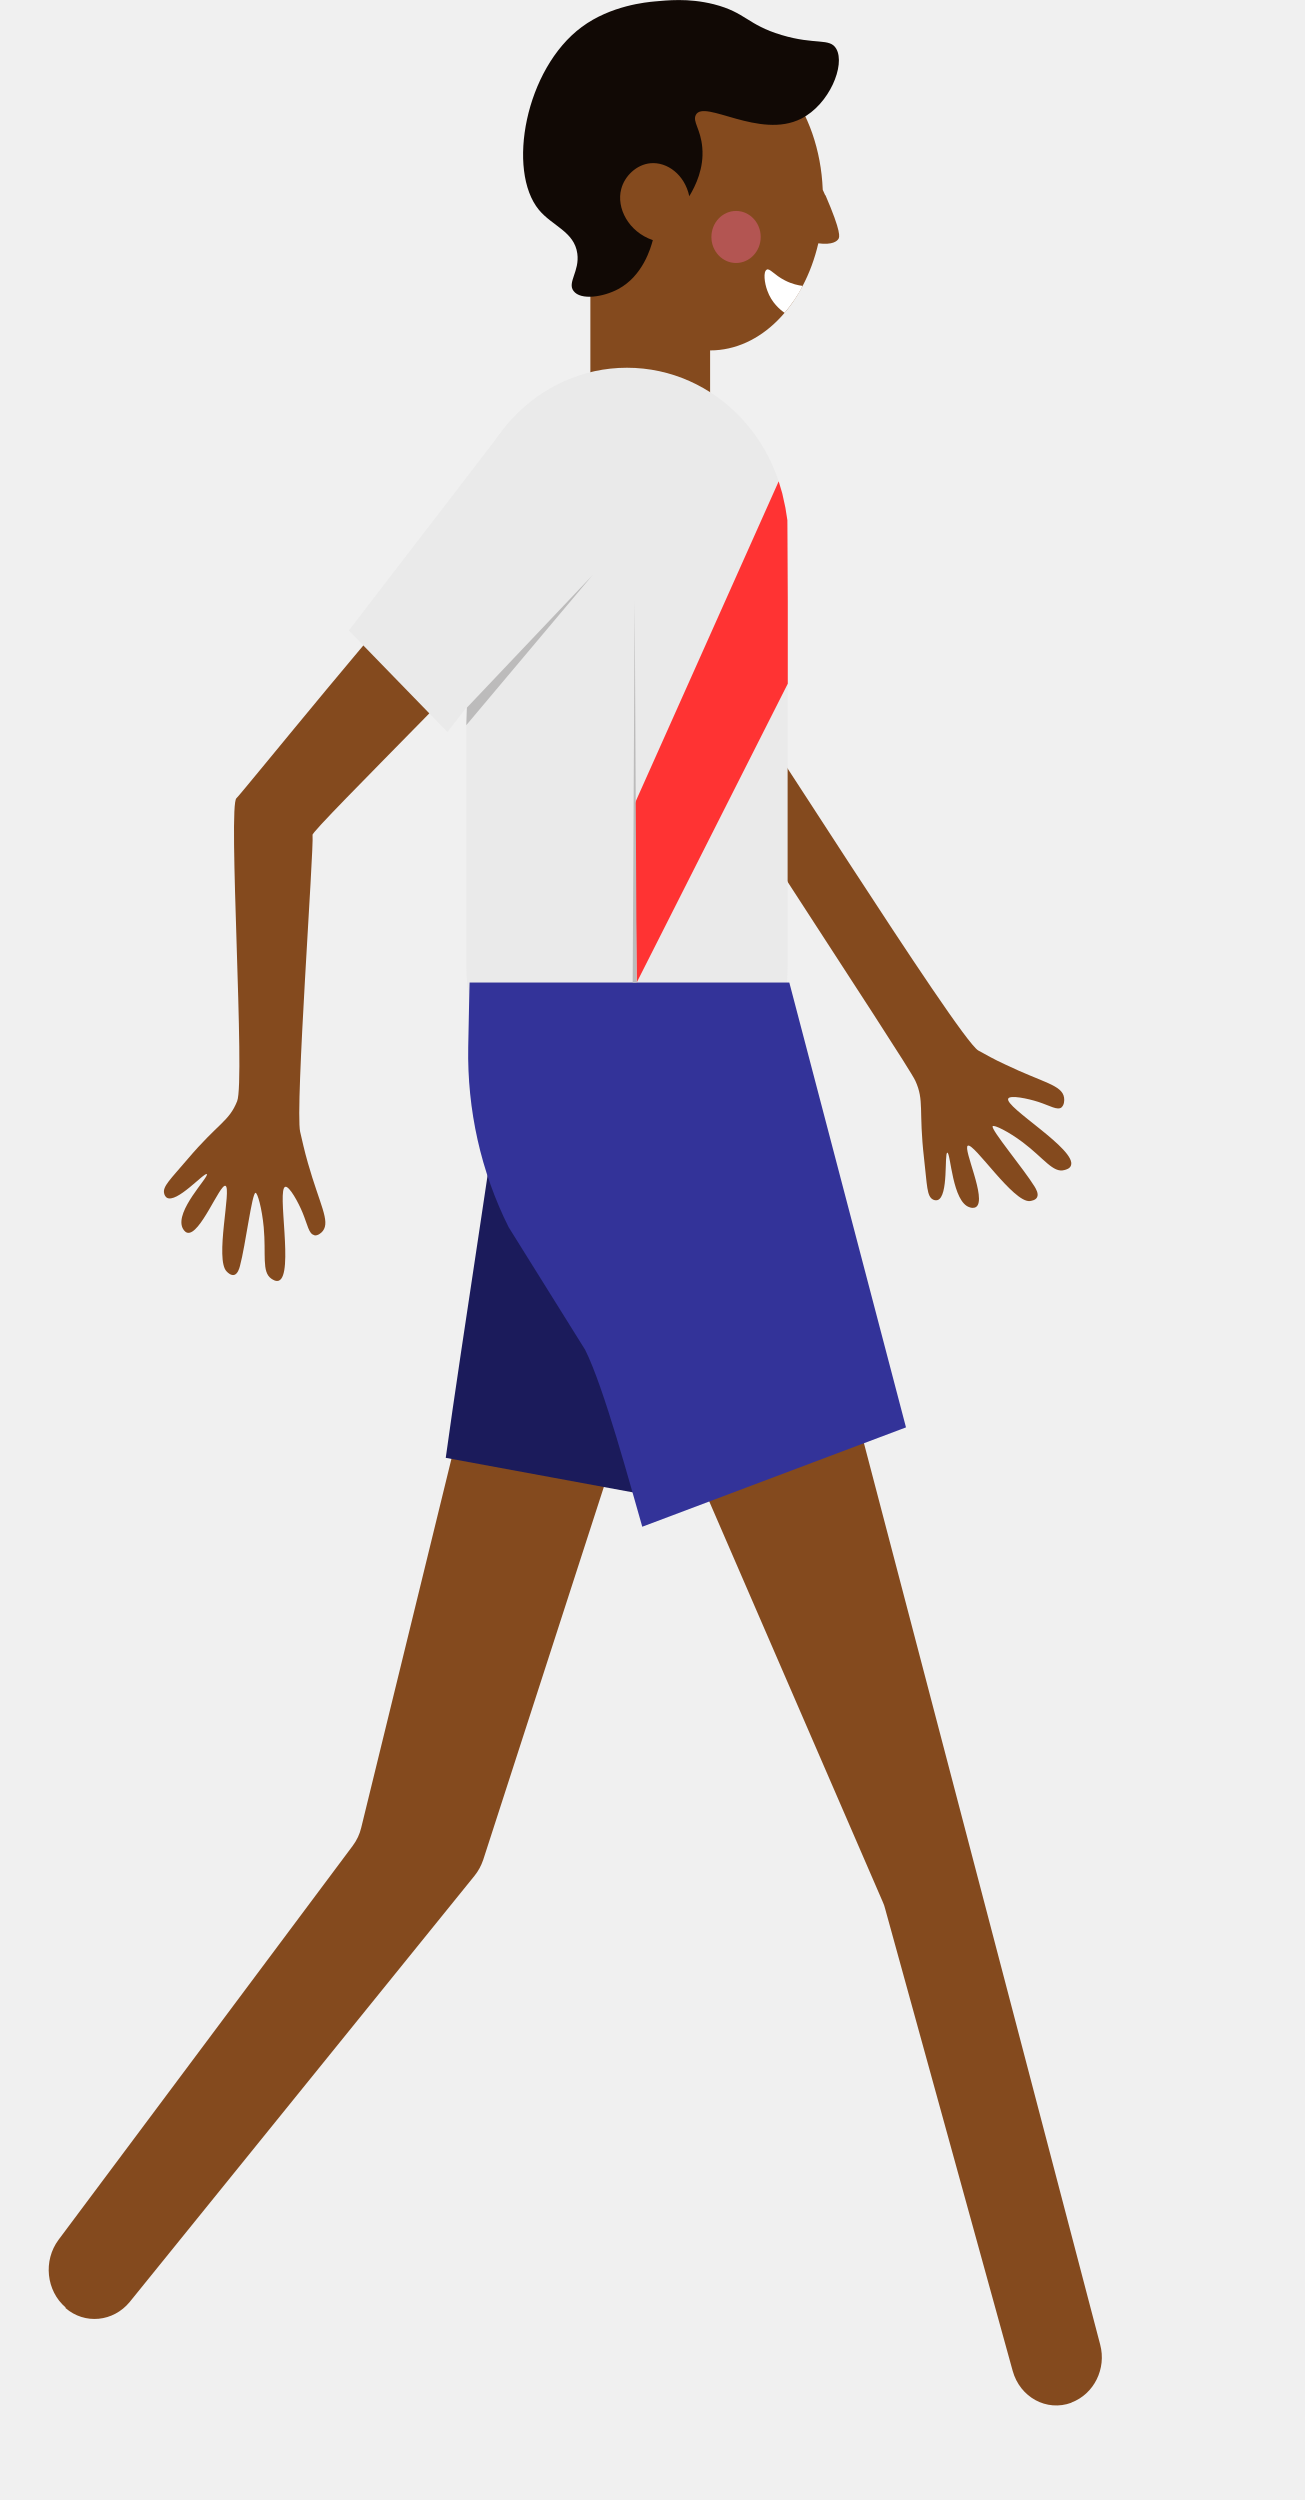
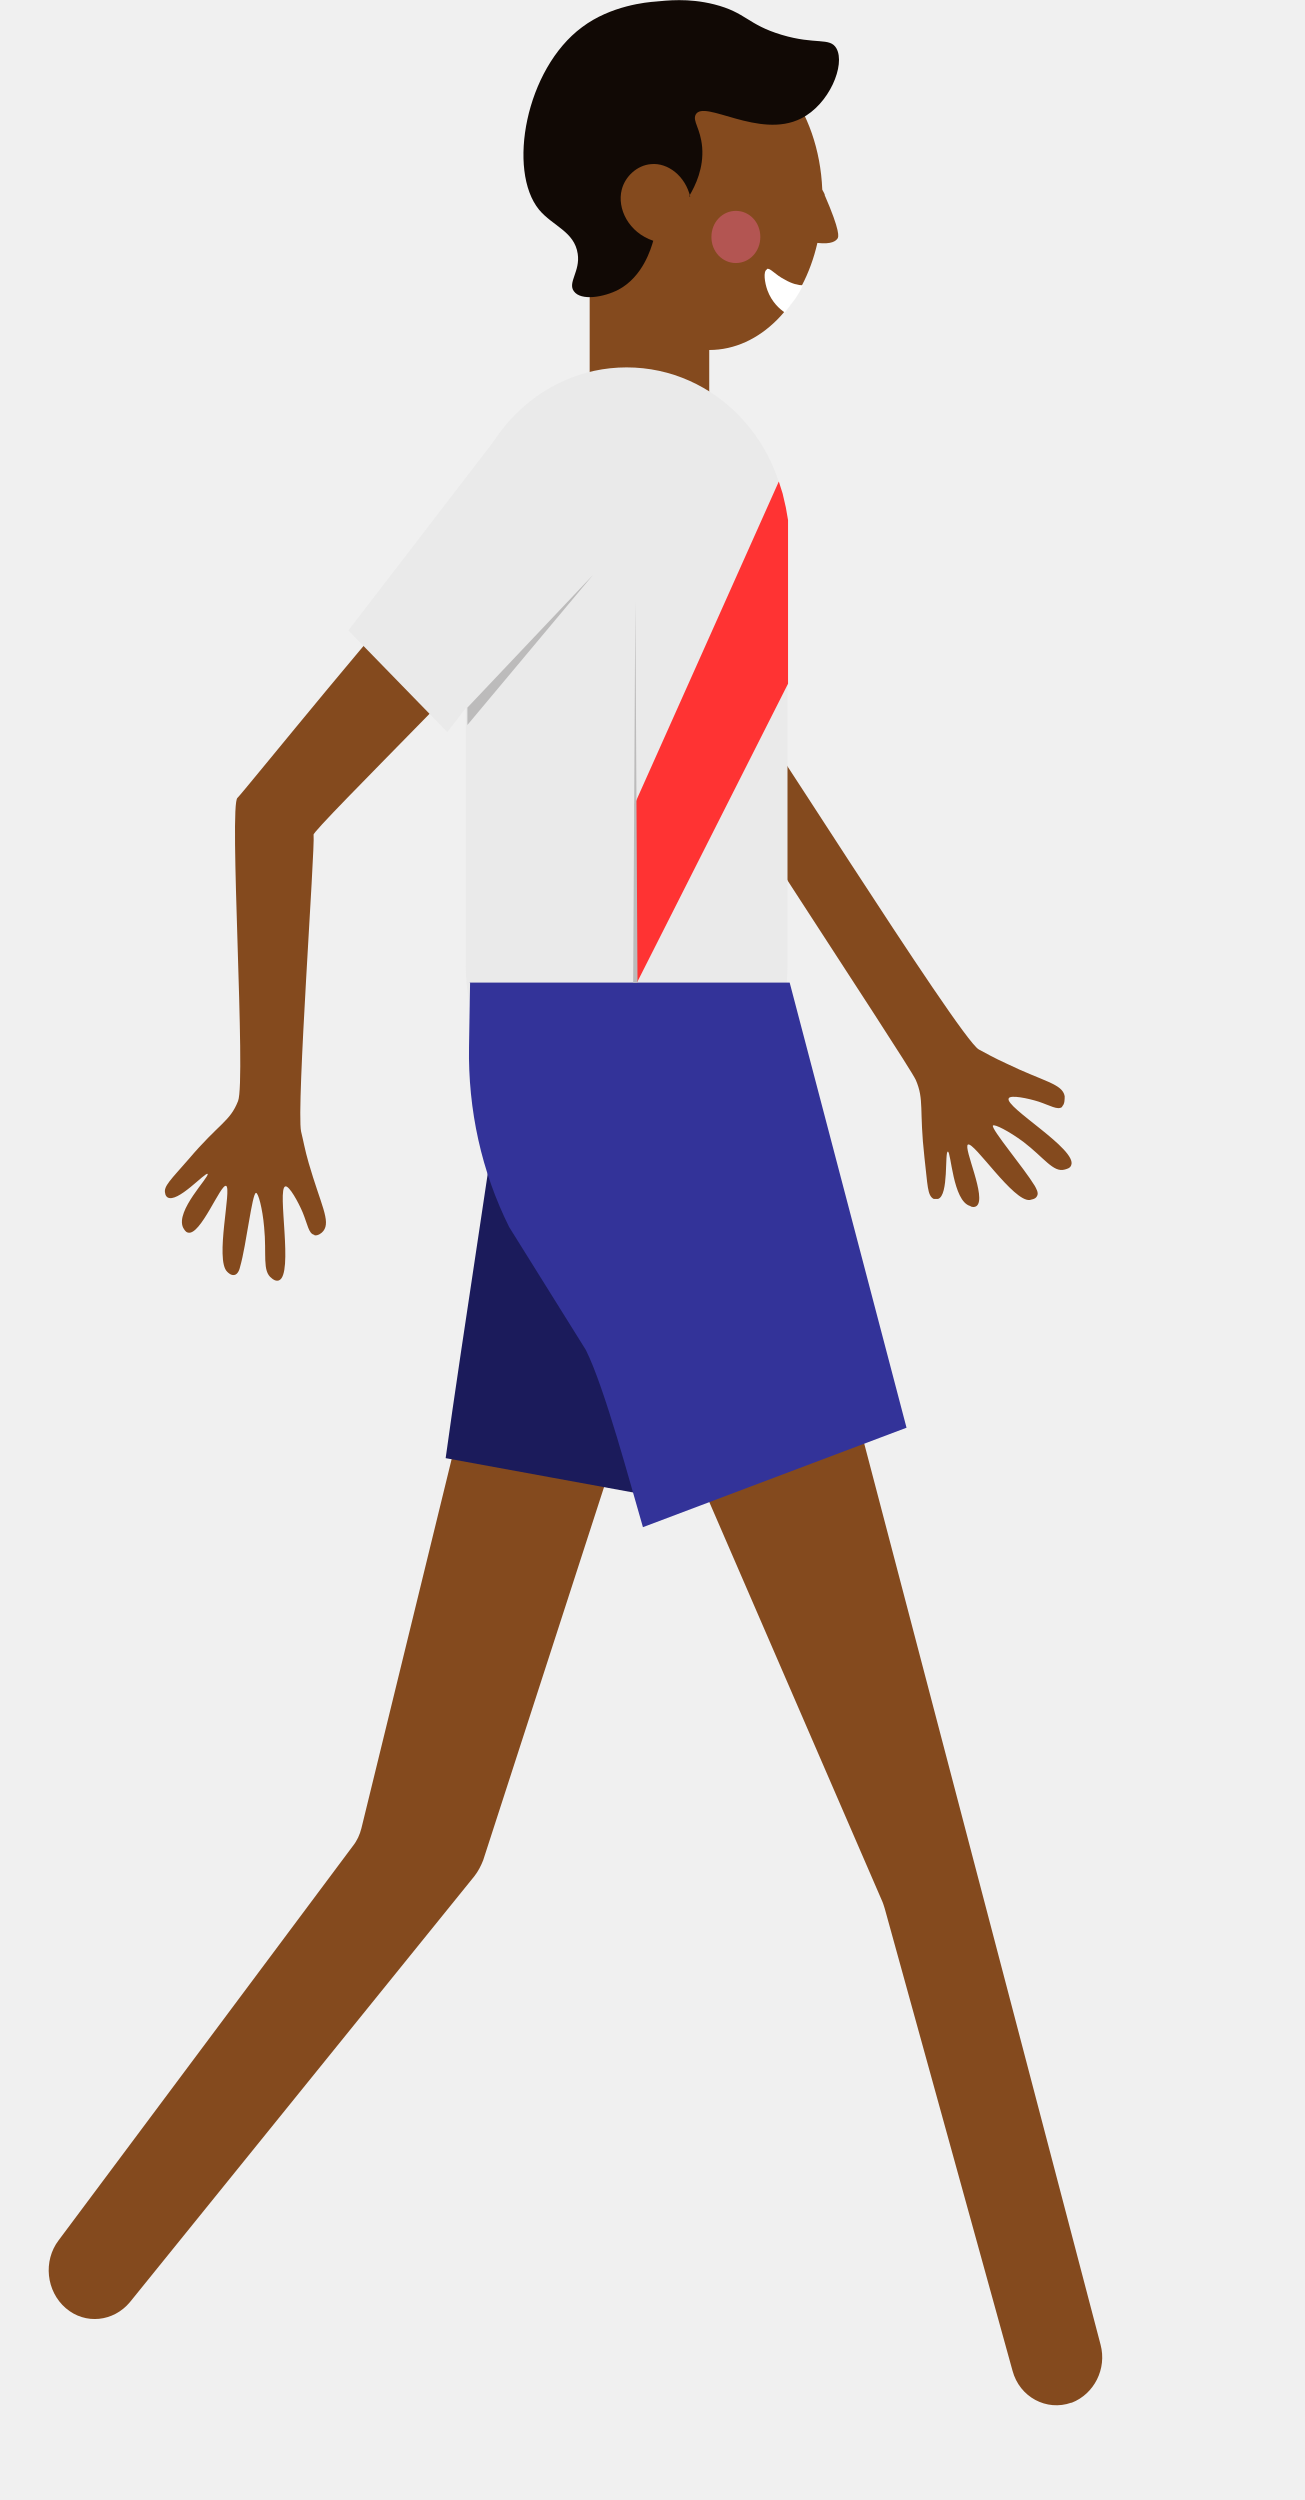
- <svg xmlns="http://www.w3.org/2000/svg" id="b" viewBox="0 0 161.88 310.27">
+ <svg xmlns="http://www.w3.org/2000/svg" id="b" viewBox="0 0 24 46">
  <defs>
    <clipPath id="e">
-       <rect width="161.88" height="310.27" fill="none" />
+       <rect width="24" height="46" fill="none" />
    </clipPath>
  </defs>
  <g id="c">
    <g id="d">
      <g clip-path="url(#e)" fill="none">
-         <path d="m131.77,137.42c-.52.44-1.46-.2-2.92-.67-1.27-.41-3.47-.87-3.72-.41-.52,1.05,8.57,6.34,7.78,8.32-.14.38-.58.49-.8.55-1.41.41-2.54-1.45-5.16-3.43-1.82-1.37-3.58-2.21-3.75-2.01-.28.38,3.83,5.27,5.21,7.51.17.29.52.87.3,1.31-.19.38-.72.44-.88.47-2.04.26-6.98-7.3-7.72-6.87-.63.38,2.37,6.6,1.05,7.59-.28.2-.66.12-.8.06-2.18-.61-2.37-6.81-2.79-6.78-.39.03.17,5.44-1.21,5.88-.22.06-.44,0-.55-.06-.8-.38-.74-1.77-1.13-5.12-.69-6.02.06-7.13-1.08-9.63-1.13-2.44-29.92-45.67-29.7-47.04.25-1.63,4.25-2.56,6.2-3.08,1.27.9,28.87,45,31.32,46.37.91.49,1.96,1.11,3.42,1.77,4.6,2.21,6.98,2.5,7.22,4.07.06.38,0,.93-.3,1.19Z" fill="#844a1e" />
-         <path d="m8.13,286.45c2.4,2.07,5.93,1.72,7.97-.76l42.79-52.89c.47-.58.83-1.25,1.08-1.98l16.16-49.95c1.1-3.4-.83-7.04-4.14-7.82l-7.8-1.89c-3.01-.73-6.04,1.22-6.81,4.36l-12.55,51.31c-.19.81-.55,1.57-1.05,2.24l-36.51,48.9c-1.93,2.59-1.54,6.34.88,8.41l-.03.06Z" fill="#844a1e" />
-         <path d="m132.98,298.17c2.79-1.05,4.36-4.19,3.56-7.19l-29.86-113.94c-.66-2.59-2.89-4.36-5.43-4.36h-10.37c-4.11,0-6.84,4.48-5.13,8.41l23.82,54.98c.11.26.22.52.28.81l15.83,57.36c.91,3.29,4.22,5.09,7.28,3.96l.03-.03Z" fill="#844a1e" />
-         <path d="m125.84,305.36c.55,1.6,2.18,2.44,3.69,1.98,7.09-1.57,30.61-6.98,32.04-11.23.58-1.75,0-2.76,0-2.76-.83-1.51-3.31-1.45-3.83-1.43l-19.49-2.33c-.47-.06-.94.17-1.16.64-.74,1.45-2.62,4.48-6.34,5.85-2.65.96-5.05.67-6.59.26-.69-.17-1.27.52-1.05,1.22l2.67,7.8h.06Z" />
-         <path d="m84.04,186.23c1.38-13.67,7.69-55.36,8.36-63.42-9.54,0-19.08,0-28.59-.03-1.79,14.08-6.53,43.87-8.49,58.15" fill="#1b1b5b" />
-         <path d="m38.99,153.28c-.66-.12-.83-1.31-1.43-2.76-.52-1.28-1.65-3.34-2.15-3.23-1.1.26,1.1,11-.83,11.66-.36.12-.74-.15-.91-.26-1.21-.84-.63-2.97-.94-6.37-.22-2.36-.77-4.31-1.02-4.28-.44.03-1.24,6.52-1.93,9.08-.08.32-.28.99-.72,1.11-.39.09-.77-.26-.91-.41-1.54-1.45.63-10.36-.17-10.65-.69-.26-3.17,6.23-4.74,5.82-.33-.09-.5-.44-.58-.58-.99-2.12,3.31-6.37,3.01-6.69-.28-.29-3.78,3.72-4.99,2.91-.19-.15-.28-.38-.3-.49-.25-.87.77-1.77,2.9-4.28,3.83-4.51,5.13-4.65,6.15-7.19,1.02-2.5-1.16-36.89-.08-37.61.33-.2,22-27.02,22.78-26.7,1.46.58,12.49.84,14.12,1.95,1.02.7-27.93,28.97-27.46,29.32.19,1.6-2.18,33.95-1.54,36.83.25,1.05.5,2.27.97,3.9,1.46,5.12,2.78,7.19,1.85,8.41-.22.29-.66.61-1.05.55v-.03Z" fill="#844a1e" />
-         <path d="m102.41,24.23c-.11-.23-.19-.47-.3-.67-.39-9.98-6.51-17.89-14.01-17.89s-14.03,8.47-14.03,18.91c0,3.43.69,6.63,1.87,9.4h-2.67v16.96h14.86v-7.45c6.31,0,11.64-5.59,13.43-13.29,1.79.23,2.32-.29,2.48-.52.17-.23.41-.81-1.6-5.47l-.03.03Z" fill="#844a1e" />
-         <path d="m97.75,66.67c0-11.62-8.93-21.03-19.94-21.03s-19.94,9.42-19.94,21.03v53.26c0,11.62,8.93,21.03,19.94,21.03s19.94-9.42,19.94-21.03v-53.26Z" fill="#eaeaea" />
-         <path d="m58.26,121.94h39.7l14.48,55.21-32.73,12.33c-1.46-5.06-4.74-17.28-7.09-21.96l-9.49-15.21c-3.45-6.89-5.16-14.57-5.02-22.37.08-4.33.17-8.14.17-8h-.03Z" fill="#339" />
-         <path d="m.66,282.96c-.99,1.31-.85,3.23.36,4.36,4.96,5.53,21.67,23.85,25.86,22.92,1.71-.38,2.23-1.43,2.23-1.43.8-1.54-.55-3.72-.85-4.19l-8.33-18.73c-.19-.47-.63-.76-1.1-.7-1.57.12-4.99,0-8.05-2.65-2.18-1.86-3.2-4.16-3.67-5.79-.22-.73-1.1-.87-1.54-.29l-4.91,6.49Z" />
-         <path d="m55.53,90.85l15.47-20.01-8.91-17.05-18.8,24.46,12.24,12.6Z" fill="#eaeaea" />
-         <path d="m85.53,24.38c.83-1.37,1.85-3.52,1.63-6.05-.19-2.33-1.24-3.23-.8-4.07,1.02-1.98,7.91,3.08,13.07.47,3.5-1.77,5.51-6.66,4.36-8.67-.8-1.4-2.56-.44-6.81-1.72-4.25-1.28-4.41-2.79-8.38-3.81-3.23-.81-5.9-.47-7.36-.35-.97.09-5.43.49-9.04,3.17-7.03,5.21-9.32,17.83-5.32,22.69,1.65,2.01,4.41,2.71,4.77,5.44.3,2.18-1.27,3.58-.47,4.63.88,1.19,3.69.76,5.54-.23,3.06-1.63,4.05-5.12,4.3-6.08-3.01-1.02-4.55-3.99-3.92-6.34.41-1.6,1.88-3.03,3.61-3.2,2.12-.2,4.27,1.45,4.83,4.07v.06Z" fill="#110905" />
-         <path d="m94.99,20.68c-.3.12-.47.47-.52.81-.03.15-.06.32-.06.47v.35c0,.17.03.32.06.47,0,.09.03.17.05.23.03.09.06.17.11.26.06.12.14.2.25.29.08.06.19.12.28.15h.3c.14,0,.25,0,.36-.09.08-.03.14-.09.19-.15.06-.06.08-.12.14-.17.03-.06.06-.12.08-.2.06-.15.08-.29.08-.47v-.2c0-.38-.06-.76-.17-1.13-.08-.32-.25-.7-.58-.76-.08-.06-.19-.06-.3-.06s-.22,0-.33.09l.05.12Z" />
-         <path d="m95.15,33.48c-.44.23-.28,1.63.08,2.59.52,1.48,1.57,2.36,2.15,2.76.41-.49.83-1.05,1.27-1.69.39-.58.72-1.13.96-1.66-.52-.06-1.32-.23-2.18-.67-1.38-.7-1.9-1.57-2.29-1.34Z" fill="#fff" />
-         <path d="m91.35,32.64c1.69,0,3.06-1.45,3.06-3.23s-1.37-3.23-3.06-3.23-3.06,1.45-3.06,3.23,1.37,3.23,3.06,3.23Z" fill="#e5618a" isolation="isolate" opacity=".48" />
-         <path d="m73.56,71.36l-15.61,16.46-.08,2.18,15.69-18.65Z" fill="#bcbbbb" />
-         <path d="m97.77,84.85l-18.75,37.09-.25-22.2,17.87-40,.44,1.48.39,1.77.25,1.57.05,10.09v10.18Z" fill="#f33" />
-         <path d="m79.02,121.94h-.5l.25-47.36.25,47.36Z" fill="#bcbbbb" />
+         <path d="m19.54,20.37c-.08.06-.22-.03-.43-.1-.19-.06-.52-.13-.55-.06-.08.16,1.27.94,1.15,1.23-.02.06-.09.07-.12.08-.21.06-.38-.22-.76-.51-.27-.2-.53-.33-.56-.3-.04.06.57.78.77,1.11.02.04.08.13.04.19-.03.06-.11.06-.13.07-.3.04-1.03-1.08-1.14-1.02-.09.06.35.98.16,1.13-.04.03-.1.02-.12,0-.32-.09-.35-1.01-.41-1-.06,0,.02.81-.18.87-.03,0-.07,0-.08,0-.12-.06-.11-.26-.17-.76-.1-.89,0-1.06-.16-1.43-.17-.36-4.44-6.77-4.4-6.97.04-.24.63-.38.92-.46.19.13,4.28,6.67,4.64,6.87.13.07.29.16.51.26.68.33,1.03.37,1.07.6,0,.06,0,.14-.04.18Z" fill="#844a1e" />
+         <path d="m1.21,42.47c.36.31.88.25,1.18-.11l6.34-7.84c.07-.09.12-.19.16-.29l2.4-7.41c.16-.5-.12-1.04-.61-1.16l-1.16-.28c-.45-.11-.9.18-1.01.65l-1.86,7.61c-.03.12-.08.23-.16.33l-5.41,7.25c-.29.38-.23.94.13,1.25h0Z" fill="#844a1e" />
+         <path d="m19.72,44.21c.41-.16.65-.62.53-1.07l-4.43-16.89c-.1-.38-.43-.65-.81-.65h-1.54c-.61,0-1.01.66-.76,1.25l3.53,8.15s.03.08.04.12l2.35,8.5c.13.49.63.75,1.08.59h0Z" fill="#844a1e" />
+         <path d="m18.66,45.27c.08.24.32.36.55.29,1.05-.23,4.54-1.04,4.75-1.66.09-.26,0-.41,0-.41-.12-.22-.49-.22-.57-.21l-2.89-.35c-.07,0-.14.03-.17.09-.11.22-.39.66-.94.87-.39.14-.75.1-.98.04-.1-.03-.19.08-.16.18l.4,1.16h0Z" />
+         <path d="m12.46,27.61c.2-2.03,1.14-8.21,1.24-9.4-1.41,0-2.83,0-4.24,0-.27,2.09-.97,6.5-1.26,8.62" fill="#1b1b5b" />
+         <path d="m5.78,22.72c-.1-.02-.12-.19-.21-.41-.08-.19-.25-.5-.32-.48-.16.04.16,1.63-.12,1.73-.05.02-.11-.02-.13-.04-.18-.13-.09-.44-.14-.94-.03-.35-.11-.64-.15-.63-.07,0-.18.97-.29,1.35-.01.05-.04.15-.11.16-.06.01-.11-.04-.13-.06-.23-.22.09-1.54-.02-1.58-.1-.04-.47.92-.7.86-.05-.01-.07-.06-.09-.09-.15-.31.49-.94.45-.99-.04-.04-.56.55-.74.43-.03-.02-.04-.06-.04-.07-.04-.13.11-.26.43-.63.57-.67.76-.69.91-1.07.15-.37-.17-5.47-.01-5.58.05-.03,3.26-4.01,3.38-3.96.22.09,1.85.13,2.09.29.15.1-4.14,4.3-4.07,4.35.03.24-.32,5.03-.23,5.46.04.16.07.34.14.58.22.76.41,1.07.27,1.25-.03.04-.1.09-.16.08h0Z" fill="#844a1e" />
+         <path d="m15.18,3.59s-.03-.07-.05-.1c-.06-1.48-.96-2.65-2.08-2.65s-2.08,1.26-2.08,2.8c0,.51.1.98.28,1.39h-.4v2.51h2.2v-1.1c.94,0,1.73-.83,1.99-1.97.27.03.34-.04.37-.08.02-.03.06-.12-.24-.81h0Z" fill="#844a1e" />
+         <path d="m14.49,9.88c0-1.72-1.32-3.12-2.96-3.12s-2.96,1.4-2.96,3.12v7.9c0,1.72,1.32,3.12,2.96,3.12s2.96-1.4,2.96-3.12v-7.9Z" fill="#eaeaea" />
+         <path d="m8.64,18.08h5.89l2.15,8.19-4.85,1.83c-.22-.75-.7-2.56-1.05-3.26l-1.41-2.26c-.51-1.02-.76-2.16-.74-3.32.01-.64.02-1.21.02-1.19h0Z" fill="#339" />
+         <path d="m.1,41.95c-.15.19-.13.48.05.65.74.82,3.21,3.54,3.83,3.4.25-.06.33-.21.33-.21.12-.23-.08-.55-.13-.62l-1.23-2.78c-.03-.07-.09-.11-.16-.1-.23.02-.74,0-1.19-.39-.32-.28-.47-.62-.54-.86-.03-.11-.16-.13-.23-.04l-.73.96Z" />
+         <path d="m8.23,13.47l2.29-2.97-1.32-2.53-2.79,3.63,1.82,1.87Z" fill="#eaeaea" />
+         <path d="m12.68,3.61c.12-.2.27-.52.24-.9-.03-.35-.18-.48-.12-.6.15-.29,1.17.46,1.94.07.52-.26.82-.99.65-1.29-.12-.21-.38-.06-1.01-.25-.63-.19-.65-.41-1.24-.56-.48-.12-.87-.07-1.09-.05-.14.01-.81.07-1.34.47-1.04.77-1.38,2.64-.79,3.36.25.3.65.4.71.81.05.32-.19.53-.07.69.13.18.55.11.82-.03.45-.24.6-.76.64-.9-.45-.15-.67-.59-.58-.94.06-.24.28-.45.54-.47.31-.03.63.22.72.6h0Z" fill="#110905" />
+         <path d="m14.08,3.07s-.07.07-.08.12c0,.02,0,.05,0,.07v.05s0,.05,0,.07c0,.01,0,.03,0,.03,0,.01,0,.03.02.04,0,.02.02.03.04.04.01,0,.03.02.04.02h.04s.04,0,.05-.01c.01,0,.02-.01.03-.02,0,0,.01-.02.02-.03,0,0,0-.02.01-.03,0-.02.01-.04.01-.07v-.03c0-.06,0-.11-.02-.17-.01-.05-.04-.1-.09-.11-.01,0-.03,0-.05,0s-.03,0-.05.01v.02Z" />
+         <path d="m14.11,4.96c-.07.03-.04.24.01.38.08.22.23.35.32.41.06-.07.12-.16.19-.25.06-.09.11-.17.14-.25-.08,0-.2-.03-.32-.1-.2-.1-.28-.23-.34-.2Z" fill="#fff" />
+         <path d="m13.54,4.84c.25,0,.45-.21.45-.48s-.2-.48-.45-.48-.45.21-.45.48.2.48.45.48Z" fill="#e5618a" isolation="isolate" opacity=".48" />
+         <path d="m10.91,10.58l-2.31,2.44v.32s2.31-2.76,2.31-2.76Z" fill="#bcbbbb" />
+         <path d="m14.5,12.58l-2.78,5.5-.04-3.29,2.65-5.93.07.22.06.26.04.23v1.5s0,1.51,0,1.51Z" fill="#f33" />
+         <path d="m11.72,18.08h-.07l.04-7.02.04,7.02Z" fill="#bcbbbb" />
      </g>
    </g>
  </g>
</svg>
